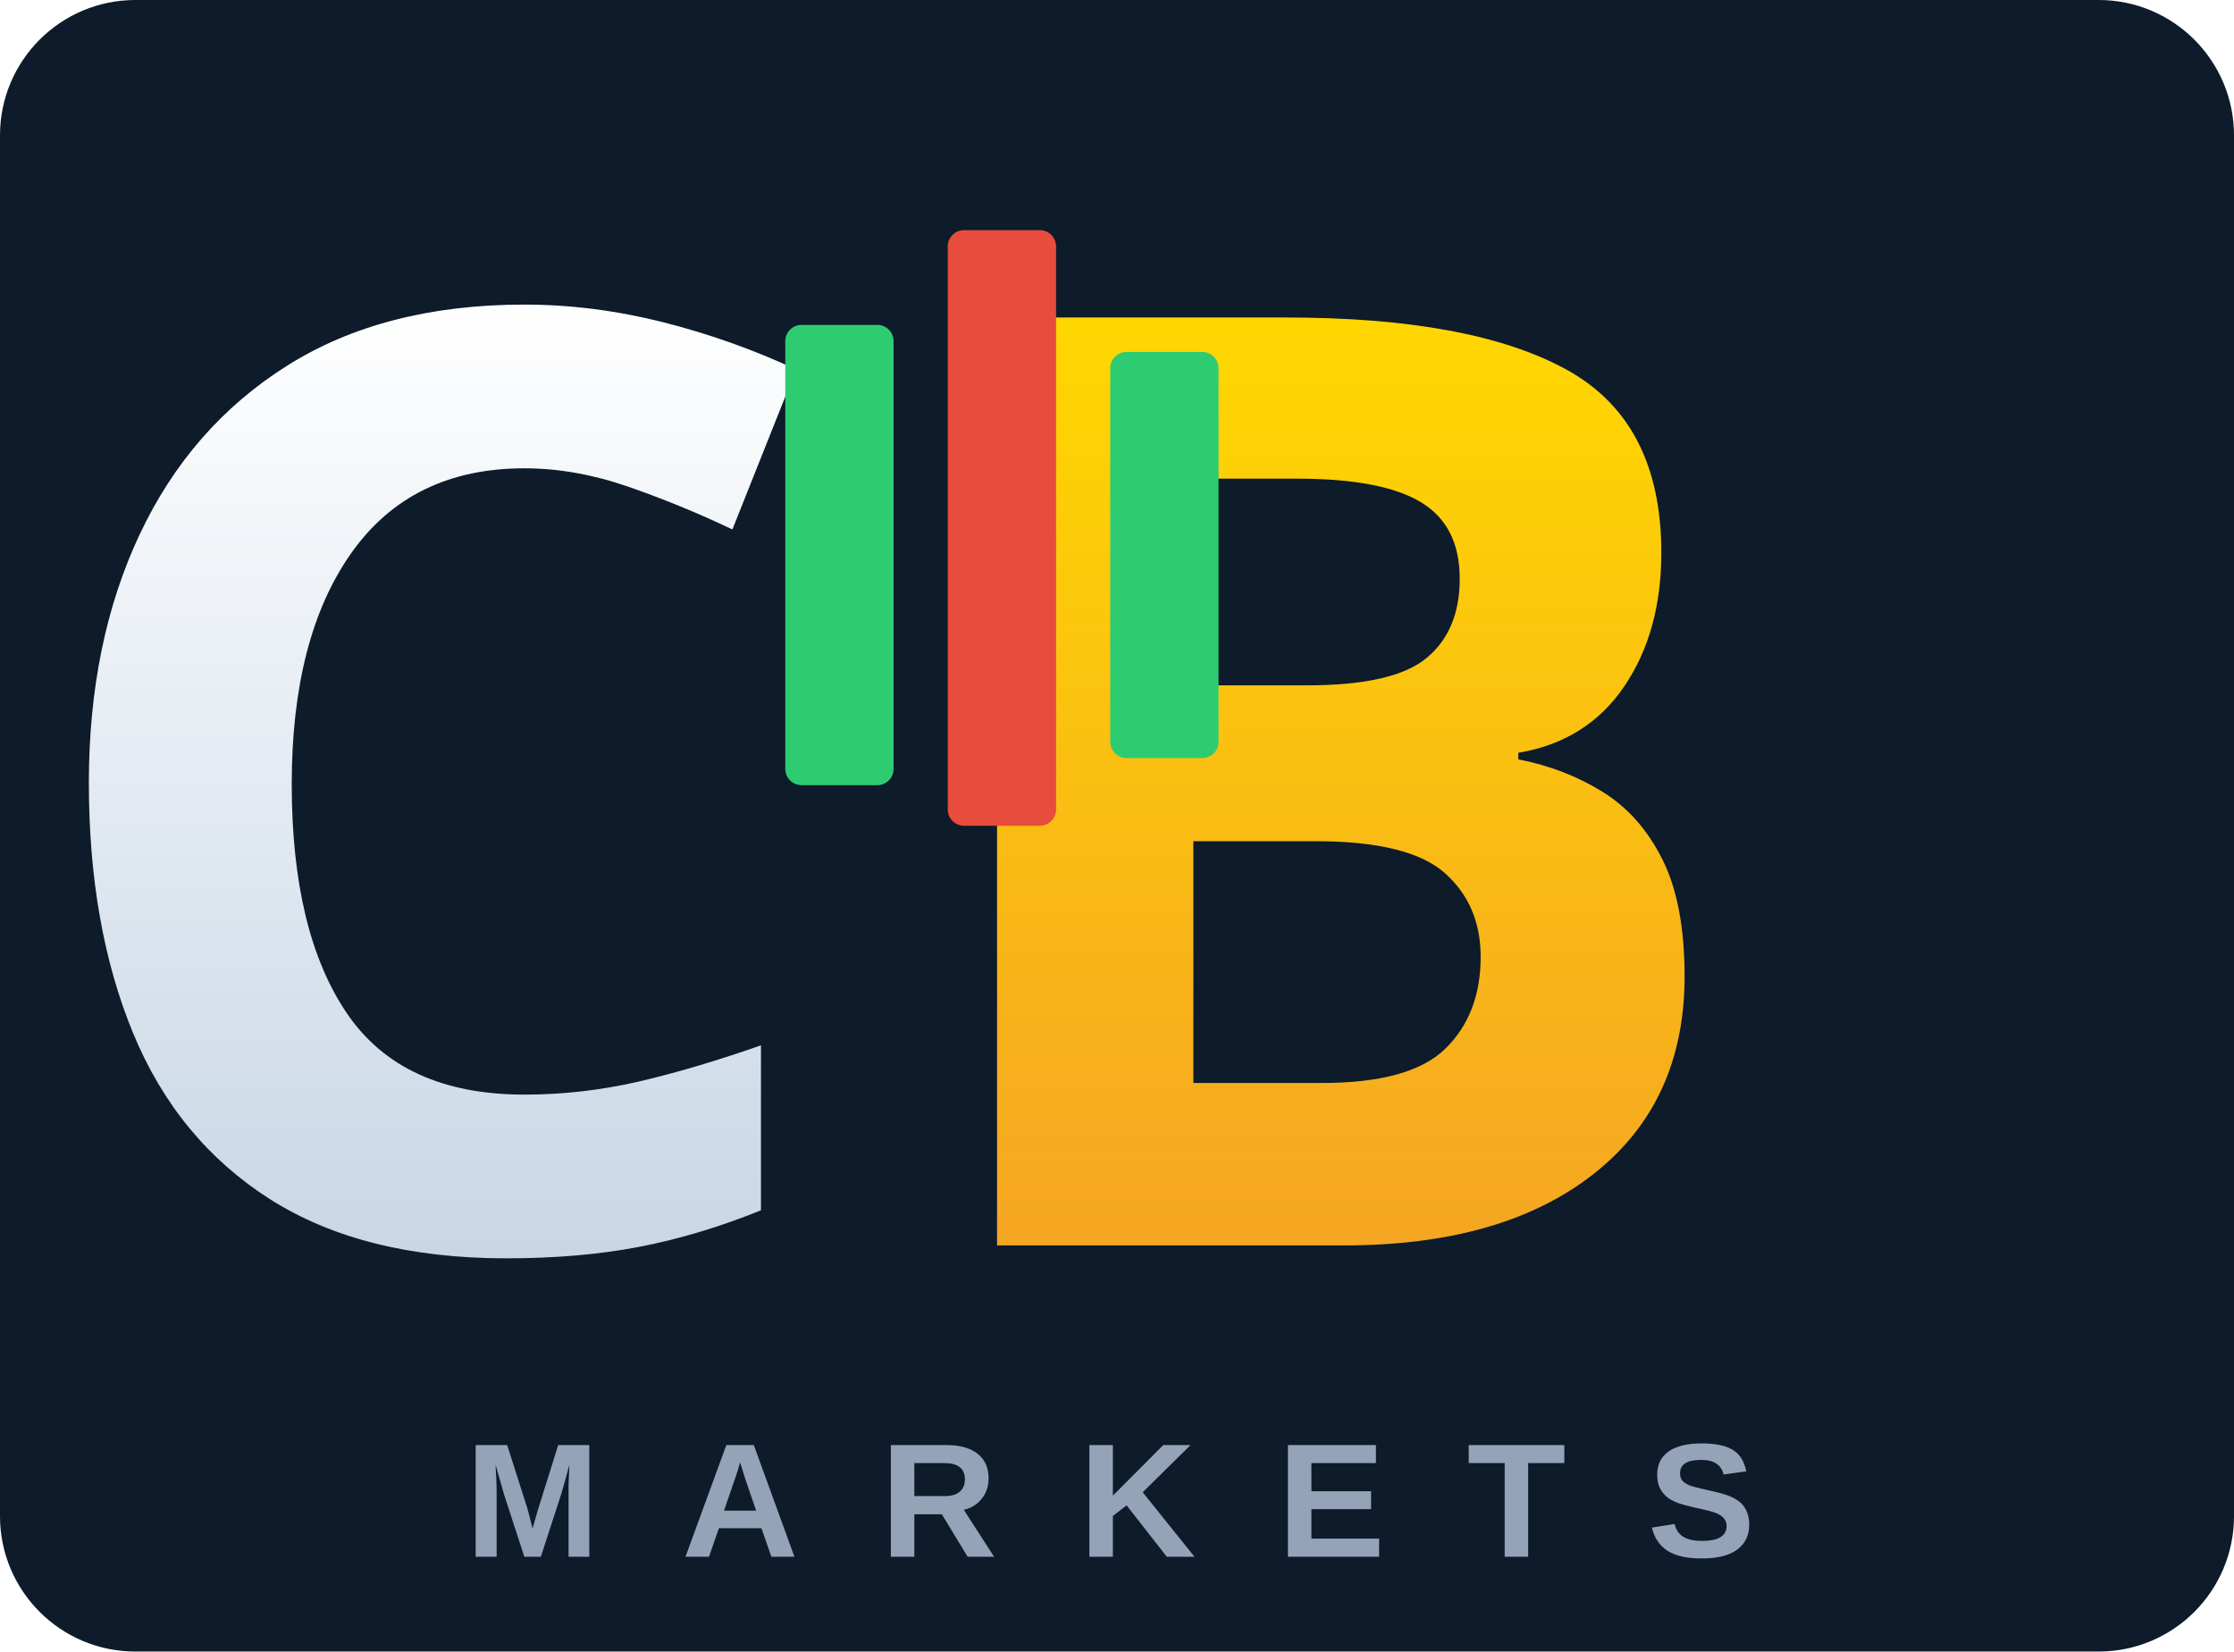
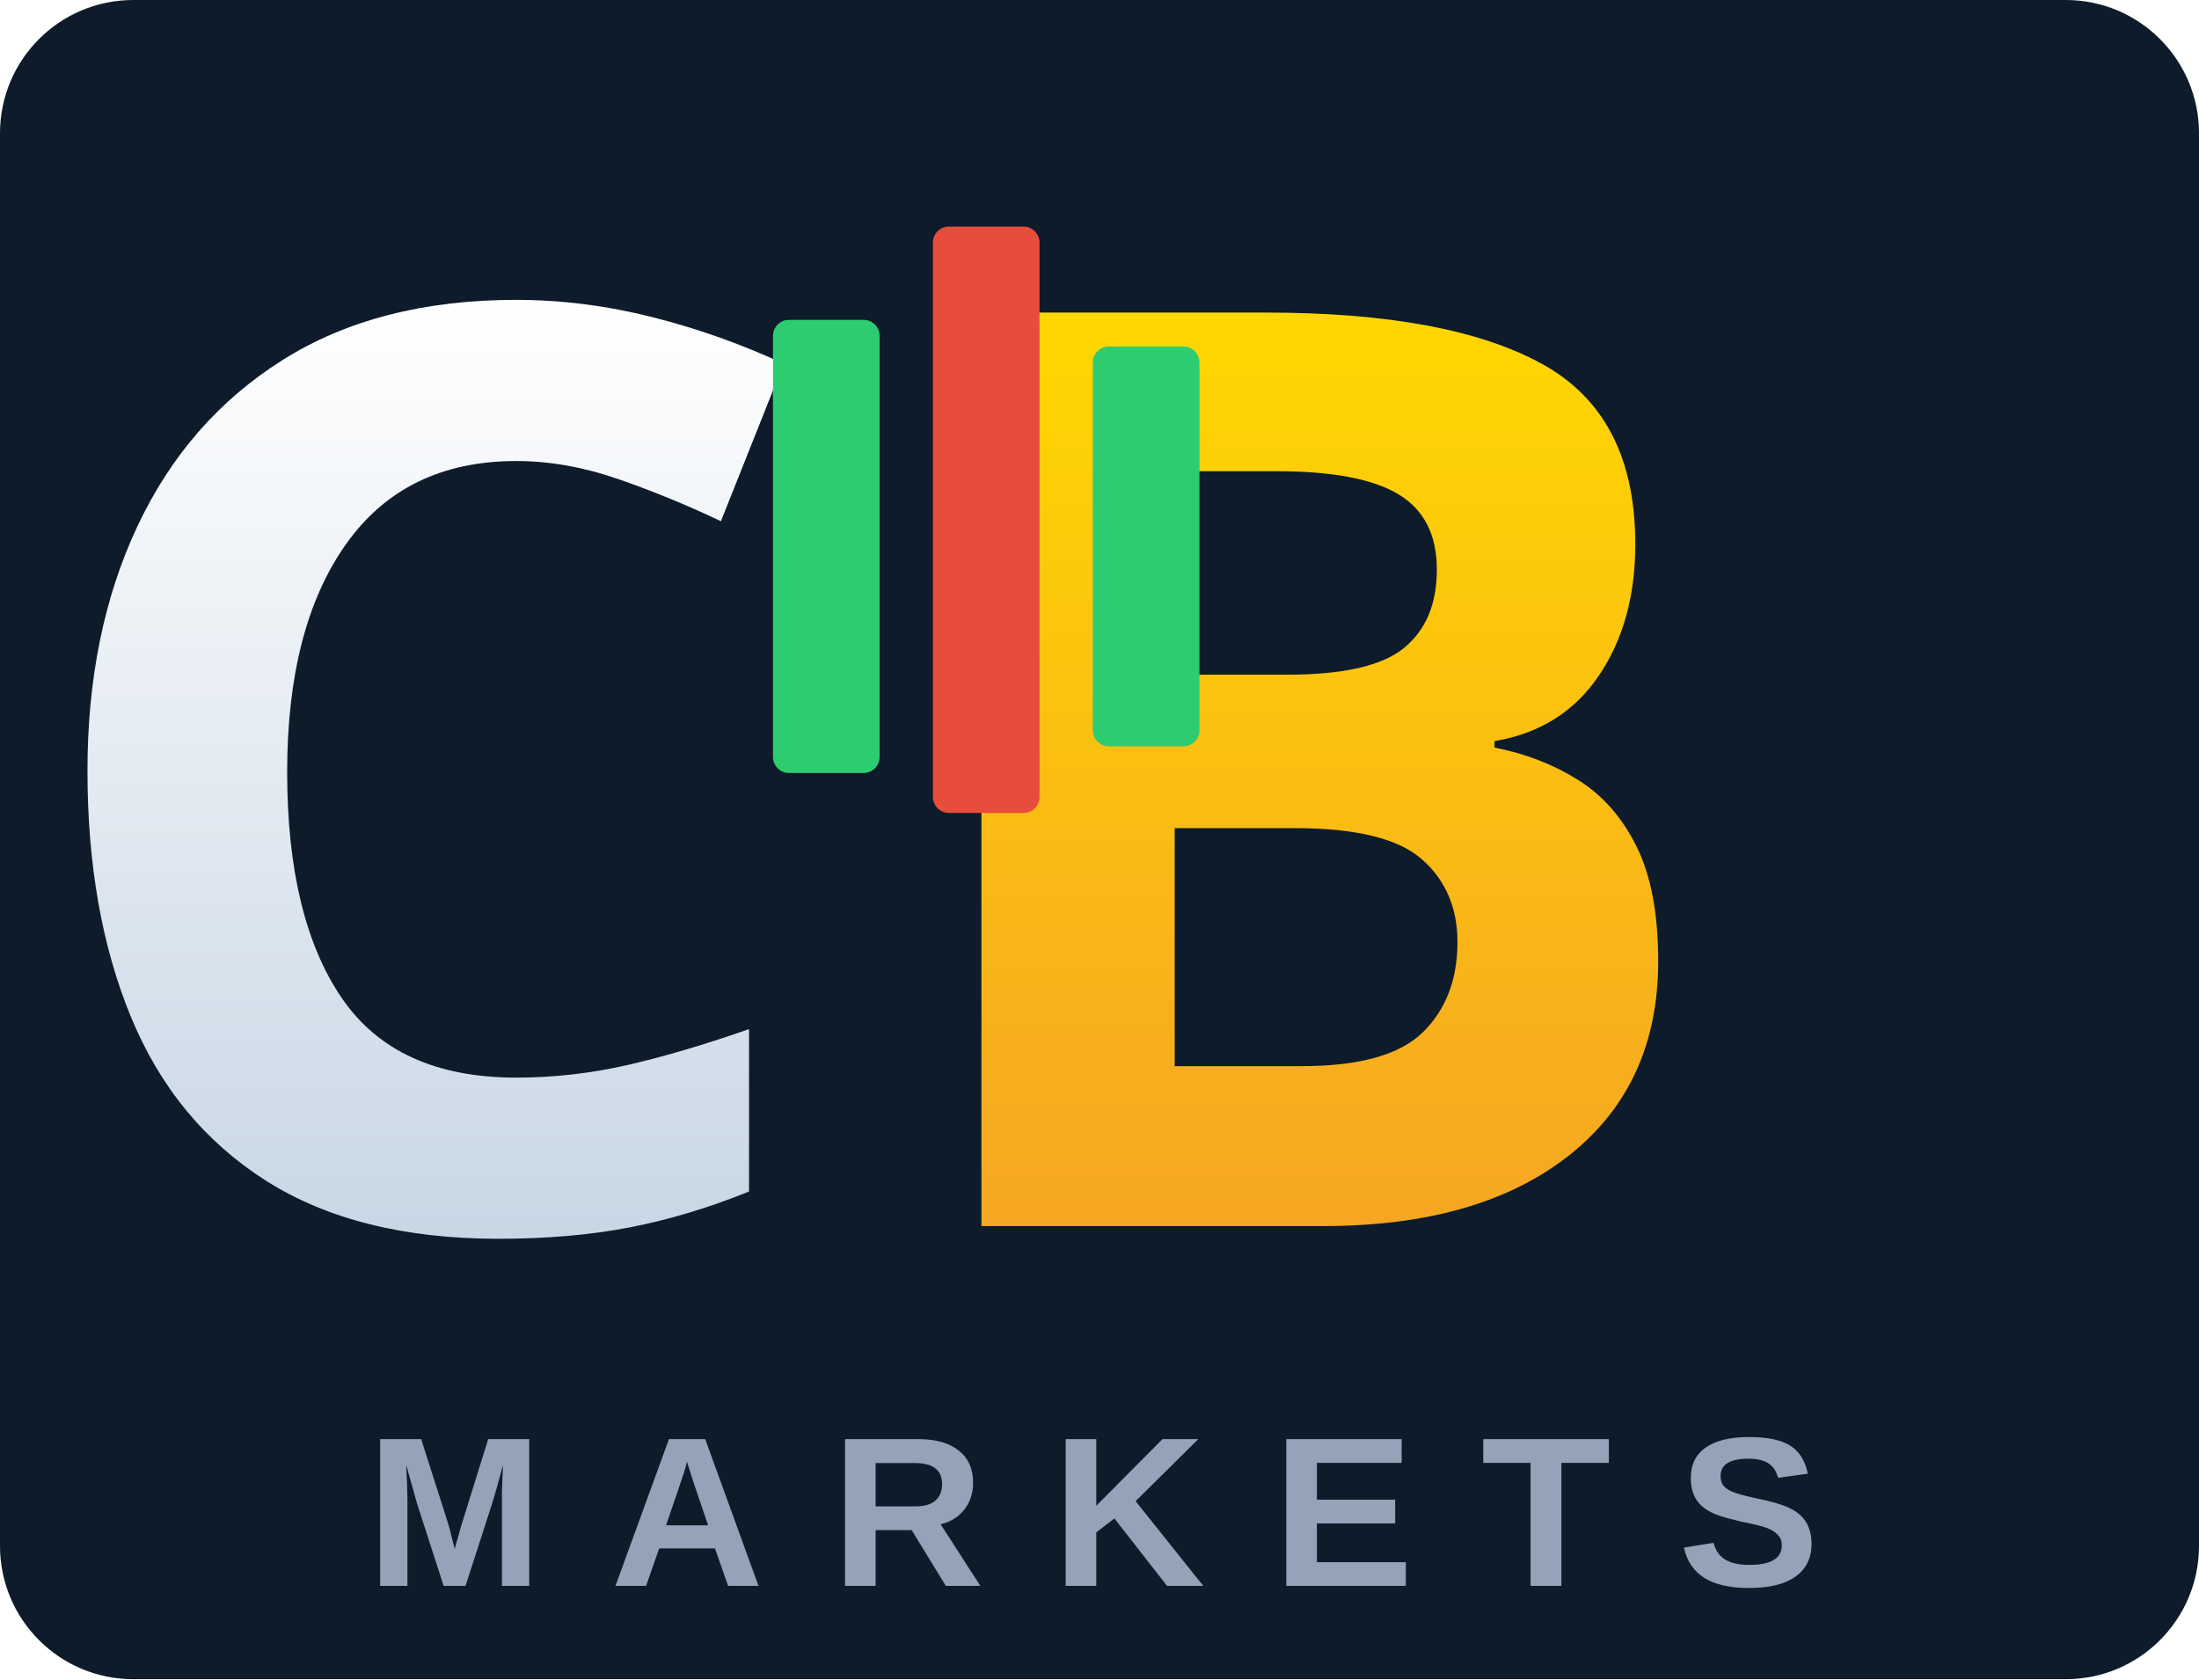
- <svg xmlns="http://www.w3.org/2000/svg" viewBox="0 0 165 122">
+ <svg xmlns="http://www.w3.org/2000/svg" viewBox="0 0 165 126">
  <defs>
    <linearGradient id="goldGrad" x1="0%" y1="0%" x2="0%" y2="100%">
      <stop offset="0%" stop-color="#FFD700" />
      <stop offset="100%" stop-color="#F5A623" />
    </linearGradient>
    <linearGradient id="whiteGrad" x1="0%" y1="0%" x2="0%" y2="100%">
      <stop offset="0%" stop-color="#ffffff" />
      <stop offset="100%" stop-color="#c8d6e5" />
    </linearGradient>
    <filter id="glow" x="-40%" y="-40%" width="180%" height="180%">
      <feGaussianBlur stdDeviation="1.6" result="blur" />
      <feMerge>
        <feMergeNode in="blur" />
        <feMergeNode in="SourceGraphic" />
      </feMerge>
    </filter>
  </defs>
-   <rect width="165" height="122" fill="#0d1b2a" rx="10" />
+   <rect width="165" height="126" fill="#0d1b2a" rx="10" />
  <text x="1" y="92" font-family="'Arial Black', Impact, 'Haettenschweiler', sans-serif" font-weight="900" font-size="96" fill="url(#whiteGrad)">C</text>
  <text x="65" y="92" font-family="'Arial Black', Impact, 'Haettenschweiler', sans-serif" font-weight="900" font-size="96" fill="url(#goldGrad)">B</text>
  <line x1="62" y1="13" x2="62" y2="78" stroke="#27ae60" stroke-width="1.8" filter="url(#glow)" />
  <rect x="58" y="24" width="8" height="34" fill="#2ecc71" rx="1.2" />
  <line x1="74" y1="9" x2="74" y2="81" stroke="#c0392b" stroke-width="1.8" filter="url(#glow)" />
  <rect x="70" y="17" width="8" height="44" fill="#e74c3c" rx="1.2" />
  <line x1="86" y1="16" x2="86" y2="77" stroke="#27ae60" stroke-width="1.8" filter="url(#glow)" />
  <rect x="82" y="26" width="8" height="30" fill="#2ecc71" rx="1.2" />
-   <text x="82" y="115" font-family="Arial, Helvetica, sans-serif" font-weight="700" font-size="12" fill="#94a3b8" text-anchor="middle" letter-spacing="6">MARKETS</text>
+   <text x="82" y="119" font-family="Arial, Helvetica, sans-serif" font-weight="700" font-size="16" fill="#94a3b8" text-anchor="middle" letter-spacing="5">MARKETS</text>
</svg>
